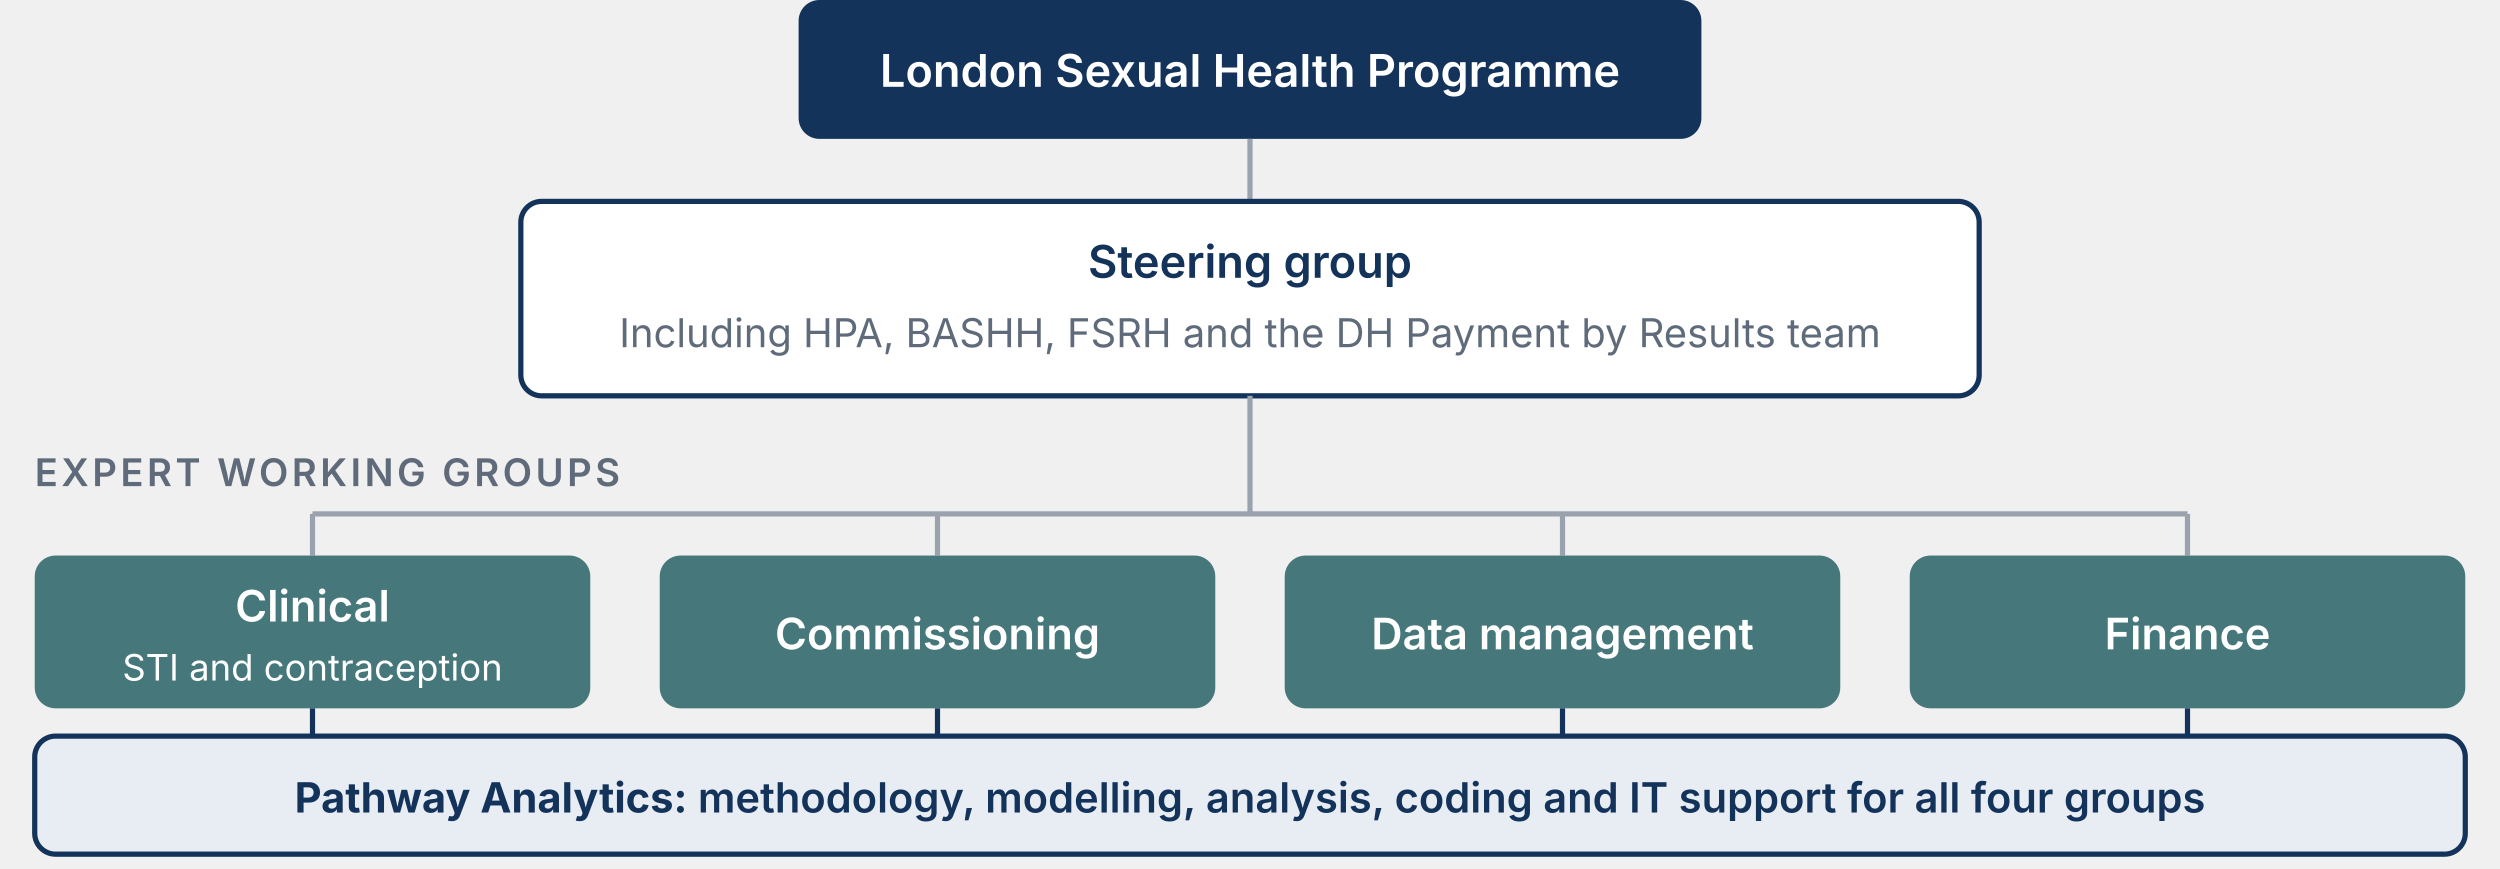
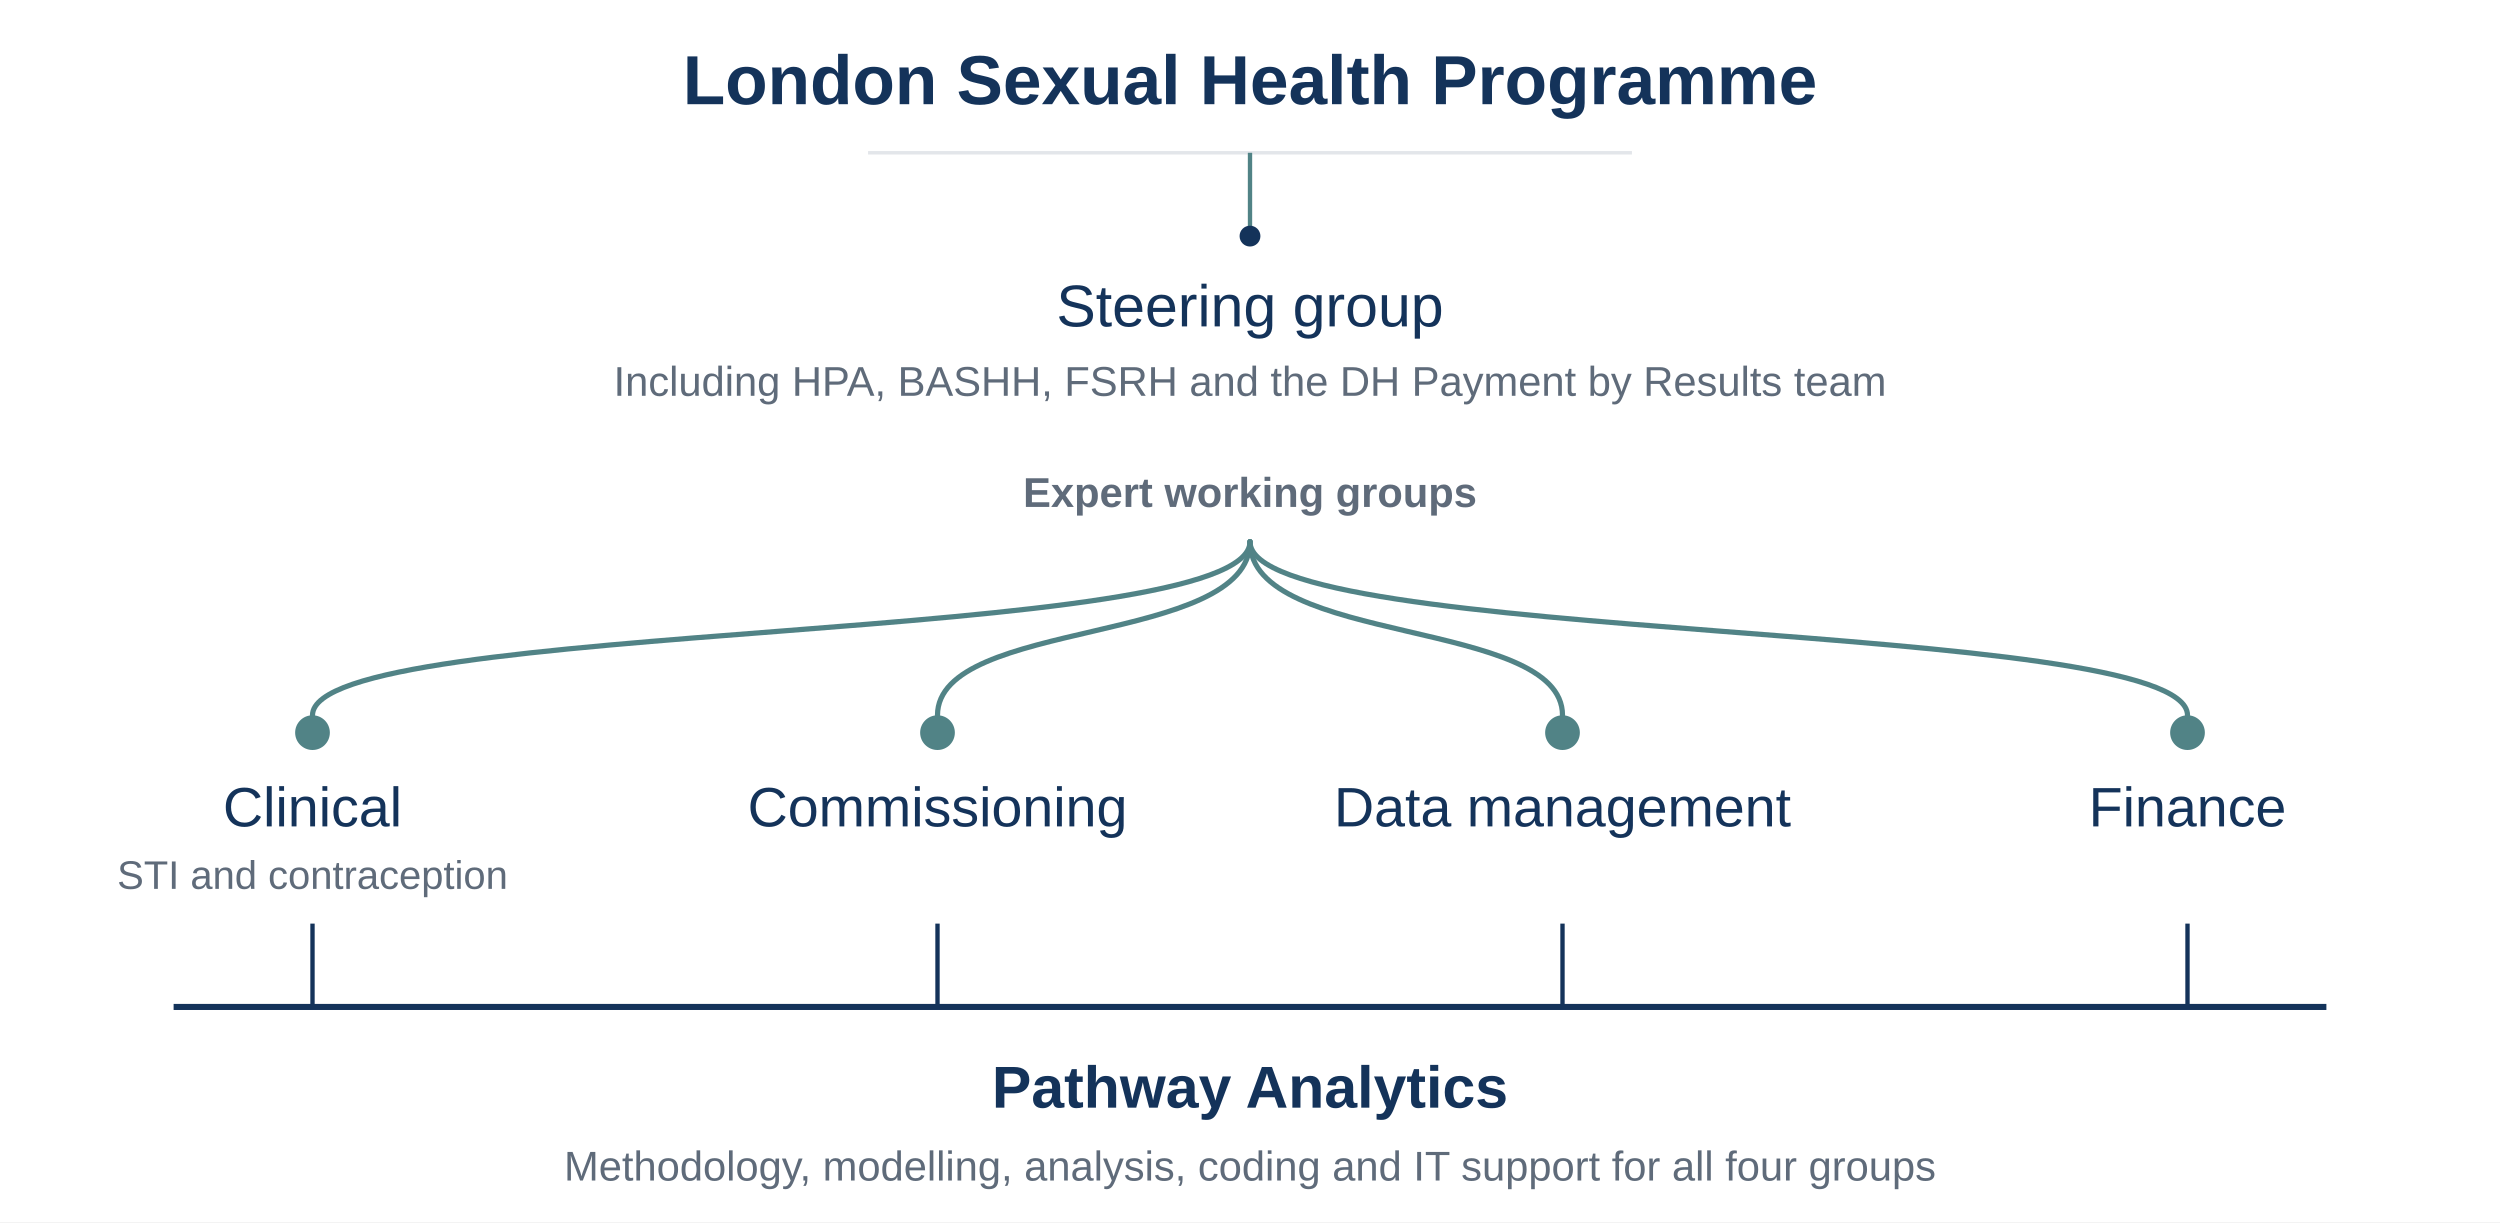
- <svg xmlns="http://www.w3.org/2000/svg" viewBox="0 0 720 250" font-family="Inter, -apple-system, Segoe UI, Roboto, sans-serif">
-   <rect x="230" y="0" width="260" height="40" rx="6" fill="#14335a" />
-   <text x="360" y="25" font-size="13" fill="#fff" text-anchor="middle" font-weight="600">London Sexual Health Programme</text>
-   <line x1="360" y1="40" x2="360" y2="58" stroke="#9aa3ad" stroke-width="1.5" />
-   <rect x="150" y="58" width="420" height="56" rx="6" fill="#fff" stroke="#14335a" stroke-width="1.5" />
-   <text x="360" y="80" font-size="13" fill="#14335a" text-anchor="middle" font-weight="600">Steering group</text>
-   <text x="360" y="100" font-size="11.5" fill="#5f6b7a" text-anchor="middle">Including HPA, BASHH, FSRH and the DH Payment by Results team</text>
-   <line x1="360" y1="114" x2="360" y2="148" stroke="#9aa3ad" stroke-width="1.5" />
-   <text x="10" y="140" font-size="11" fill="#5f6b7a" font-weight="600" letter-spacing="1">EXPERT WORKING GROUPS</text>
-   <line x1="90" y1="148" x2="630" y2="148" stroke="#9aa3ad" stroke-width="1.5" />
-   <g font-size="12.5" text-anchor="middle" font-weight="600" fill="#fff">
-     <line x1="90" y1="148" x2="90" y2="160" stroke="#9aa3ad" stroke-width="1.5" />
-     <rect x="10" y="160" width="160" height="44" rx="6" fill="#46777a" />
-     <text x="90" y="179">Clinical</text>
-     <text x="90" y="196" font-size="10.5" font-weight="400">STI and contraception</text>
-     <line x1="270" y1="148" x2="270" y2="160" stroke="#9aa3ad" stroke-width="1.5" />
-     <rect x="190" y="160" width="160" height="44" rx="6" fill="#46777a" />
-     <text x="270" y="187">Commissioning</text>
-     <line x1="450" y1="148" x2="450" y2="160" stroke="#9aa3ad" stroke-width="1.5" />
-     <rect x="370" y="160" width="160" height="44" rx="6" fill="#46777a" />
-     <text x="450" y="187">Data management</text>
-     <line x1="630" y1="148" x2="630" y2="160" stroke="#9aa3ad" stroke-width="1.5" />
-     <rect x="550" y="160" width="160" height="44" rx="6" fill="#46777a" />
-     <text x="630" y="187">Finance</text>
-   </g>
-   <g stroke="#14335a" stroke-width="1.5">
-     <line x1="90" y1="204" x2="90" y2="212" />
-     <line x1="270" y1="204" x2="270" y2="212" />
-     <line x1="450" y1="204" x2="450" y2="212" />
-     <line x1="630" y1="204" x2="630" y2="212" />
-   </g>
-   <rect x="10" y="212" width="700" height="34" rx="6" fill="#e8edf3" stroke="#14335a" stroke-width="1.5" />
-   <text x="360" y="234" font-size="12" fill="#14335a" text-anchor="middle" font-weight="600">
-     <tspan font-weight="700">Pathway Analytics:</tspan> methodology, modelling, analysis, coding and IT support for all four groups</text>
+ <svg xmlns="http://www.w3.org/2000/svg" viewBox="0 0 720 352" width="720" height="352" role="img" aria-label="Governance: the London Sexual Health Programme and its steering group oversaw four expert working groups: clinical, commissioning, data management and finance. Pathway Analytics provided methodology, modelling, analysis, coding and IT support for all four." font-family="Arial, Helvetica, sans-serif">
+   <rect width="720" height="352" fill="#ffffff" />
+   <text x="360" y="30" font-size="20" text-anchor="middle" font-weight="bold" fill="#14335a">London Sexual Health Programme</text>
+   <line x1="250" y1="44" x2="470" y2="44" stroke="#e3e6ea" stroke-width="1" />
+   <line x1="360" y1="44" x2="360" y2="66" stroke="#518386" stroke-width="1.25" />
+   <circle cx="360" cy="68" r="3" fill="#14335a" />
+   <text x="360" y="94" font-size="17" text-anchor="middle" fill="#14335a">Steering group</text>
+   <text x="360" y="114" font-size="12" text-anchor="middle" fill="#5f6b7a">Including HPA, BASHH, FSRH and the DH Payment by Results team</text>
+   <text x="360" y="146" font-size="12" text-anchor="middle" font-weight="bold" fill="#5f6b7a">Expert working groups</text>
+   <path d="M360 156 C360 186, 90 178, 90 206" fill="none" stroke="#518386" stroke-width="1.5" stroke-linecap="round" stroke-linejoin="round" />
+   <circle cx="90" cy="211" r="5" fill="#518386" />
+   <text x="90" y="238" font-size="16" text-anchor="middle" fill="#14335a">Clinical</text>
+   <text x="90" y="256" font-size="11.5" text-anchor="middle" fill="#5f6b7a">STI and contraception</text>
+   <line x1="90" y1="266" x2="90" y2="290" stroke="#14335a" stroke-width="1.25" />
+   <path d="M360 156 C360 186, 270 178, 270 206" fill="none" stroke="#518386" stroke-width="1.5" stroke-linecap="round" stroke-linejoin="round" />
+   <circle cx="270" cy="211" r="5" fill="#518386" />
+   <text x="270" y="238" font-size="16" text-anchor="middle" fill="#14335a">Commissioning</text>
+   <line x1="270" y1="266" x2="270" y2="290" stroke="#14335a" stroke-width="1.25" />
+   <path d="M360 156 C360 186, 450 178, 450 206" fill="none" stroke="#518386" stroke-width="1.5" stroke-linecap="round" stroke-linejoin="round" />
+   <circle cx="450" cy="211" r="5" fill="#518386" />
+   <text x="450" y="238" font-size="16" text-anchor="middle" fill="#14335a">Data management</text>
+   <line x1="450" y1="266" x2="450" y2="290" stroke="#14335a" stroke-width="1.25" />
+   <path d="M360 156 C360 186, 630 178, 630 206" fill="none" stroke="#518386" stroke-width="1.5" stroke-linecap="round" stroke-linejoin="round" />
+   <circle cx="630" cy="211" r="5" fill="#518386" />
+   <text x="630" y="238" font-size="16" text-anchor="middle" fill="#14335a">Finance</text>
+   <line x1="630" y1="266" x2="630" y2="290" stroke="#14335a" stroke-width="1.25" />
+   <line x1="50" y1="290" x2="670" y2="290" stroke="#14335a" stroke-width="1.75" />
+   <text x="360" y="319" font-size="17" text-anchor="middle" font-weight="bold" fill="#14335a">Pathway Analytics</text>
+   <text x="360" y="340" font-size="12" text-anchor="middle" fill="#5f6b7a">Methodology, modelling, analysis, coding and IT support for all four groups</text>
</svg>
